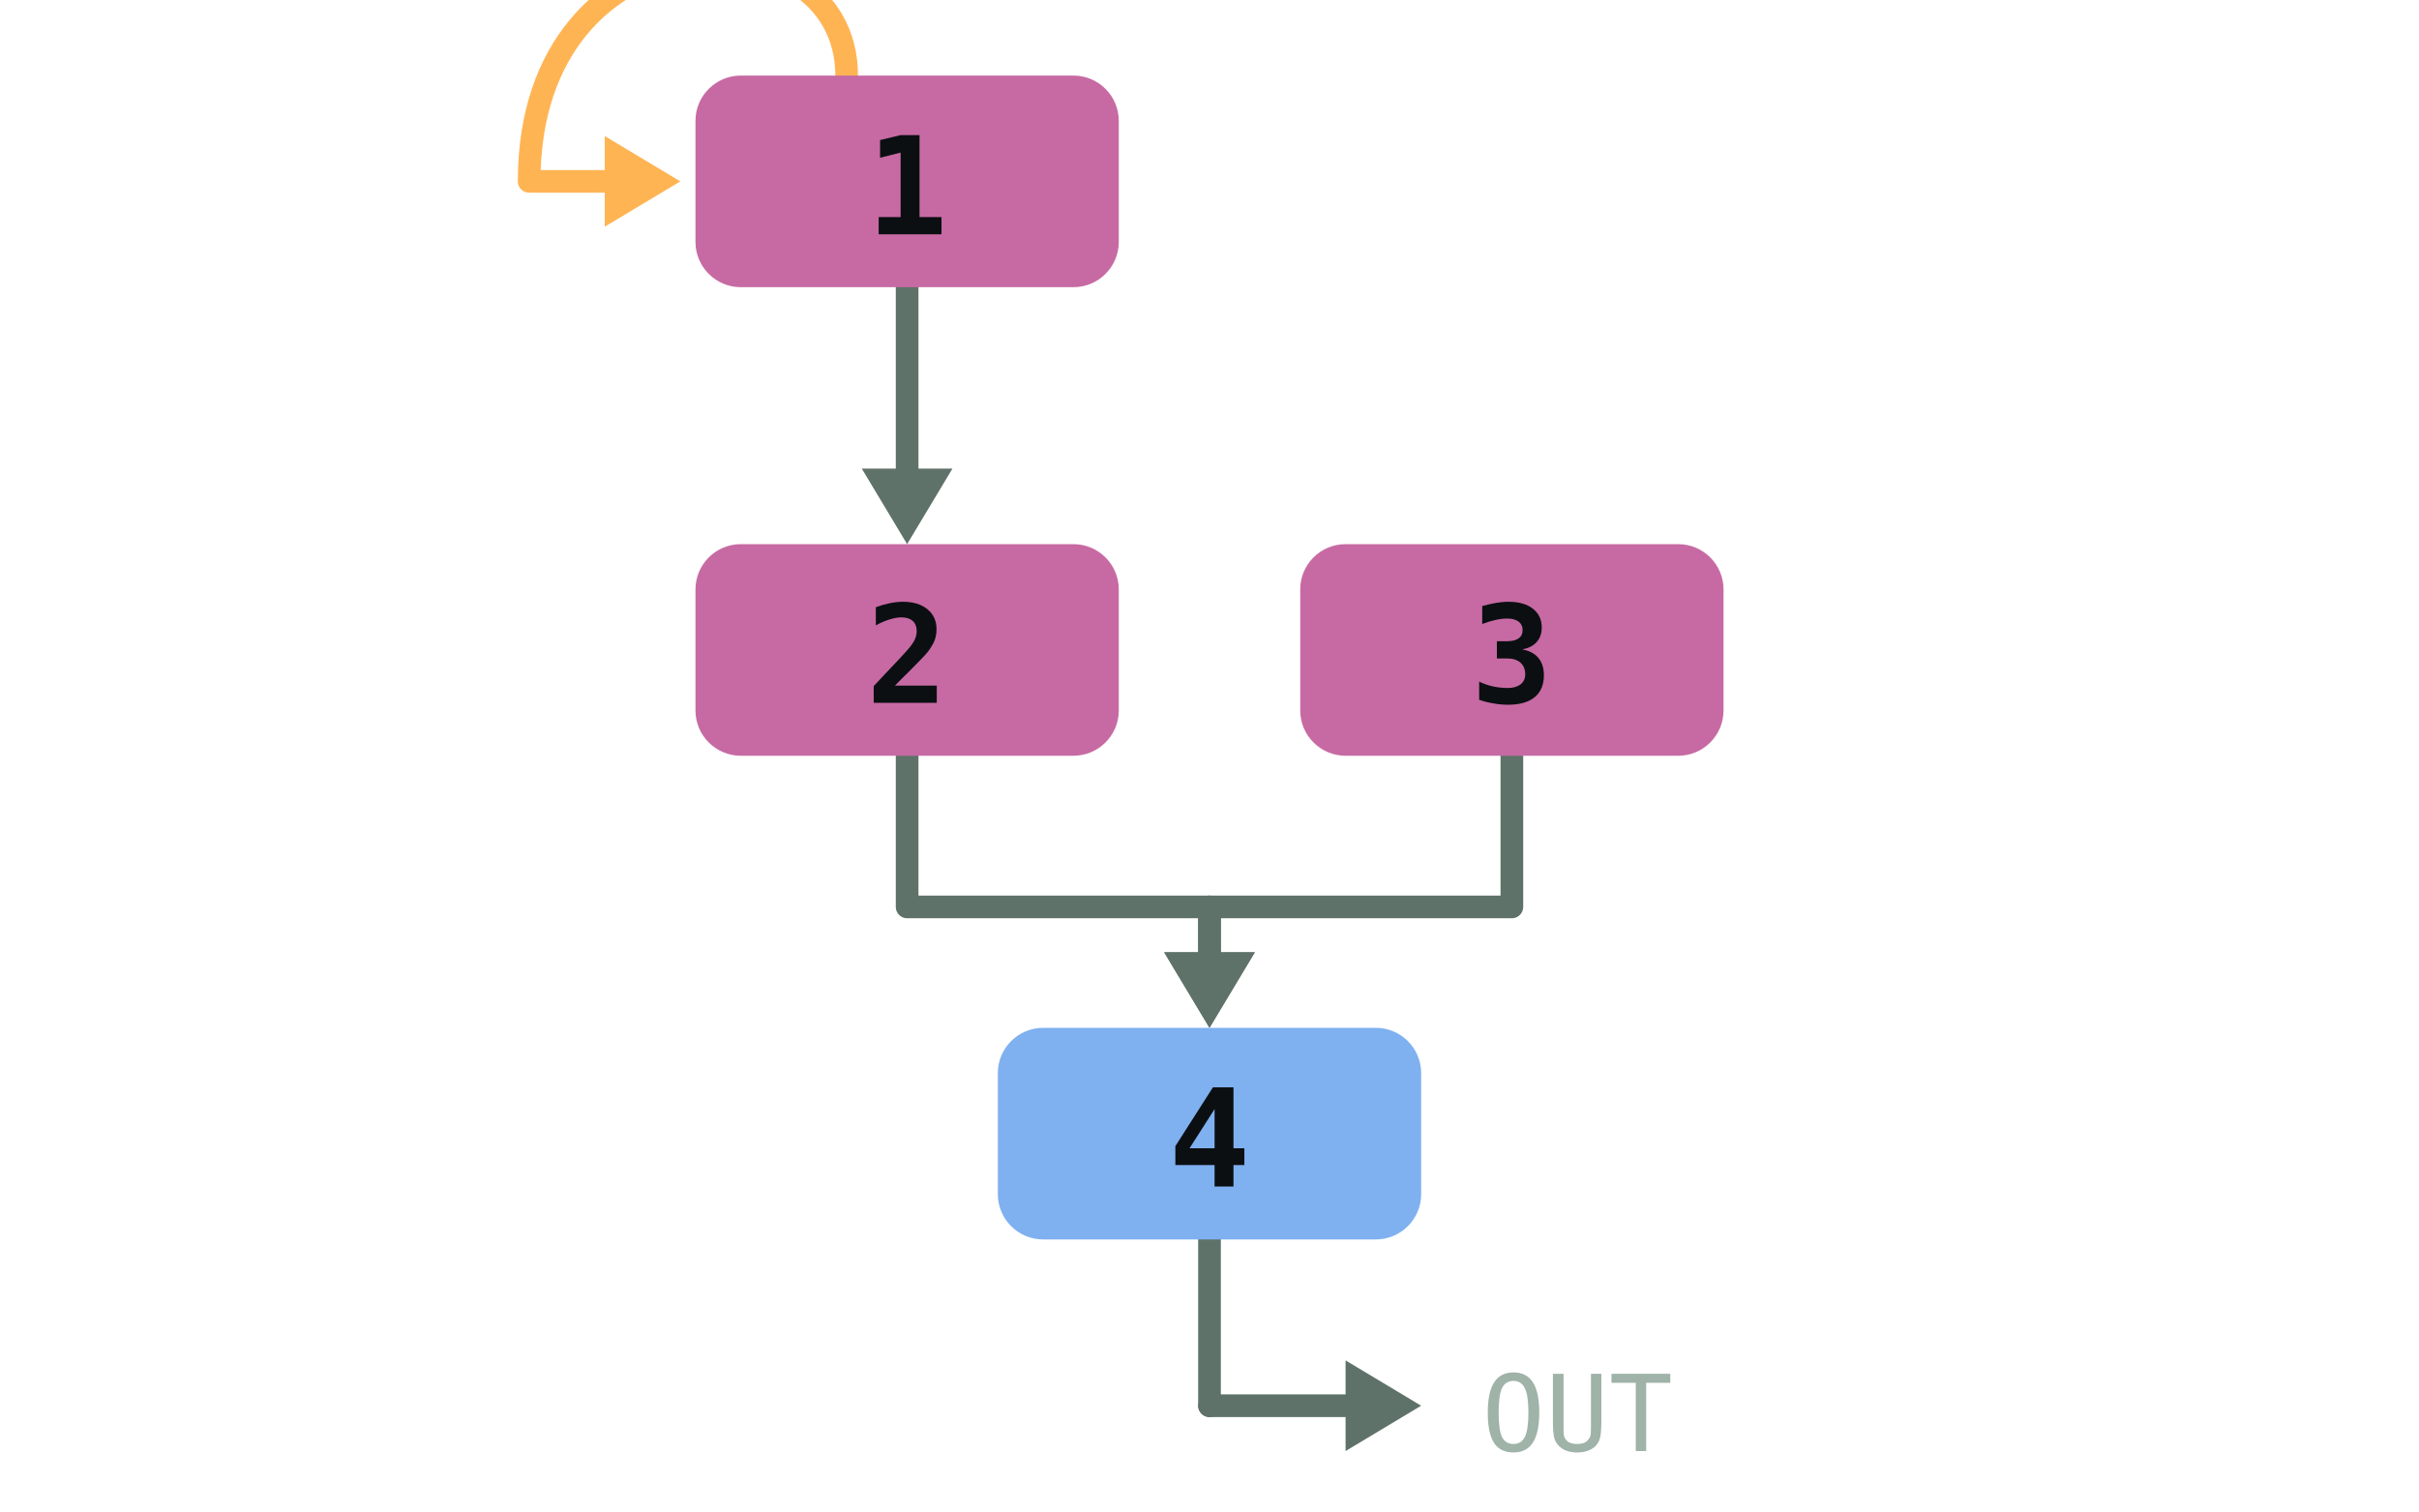
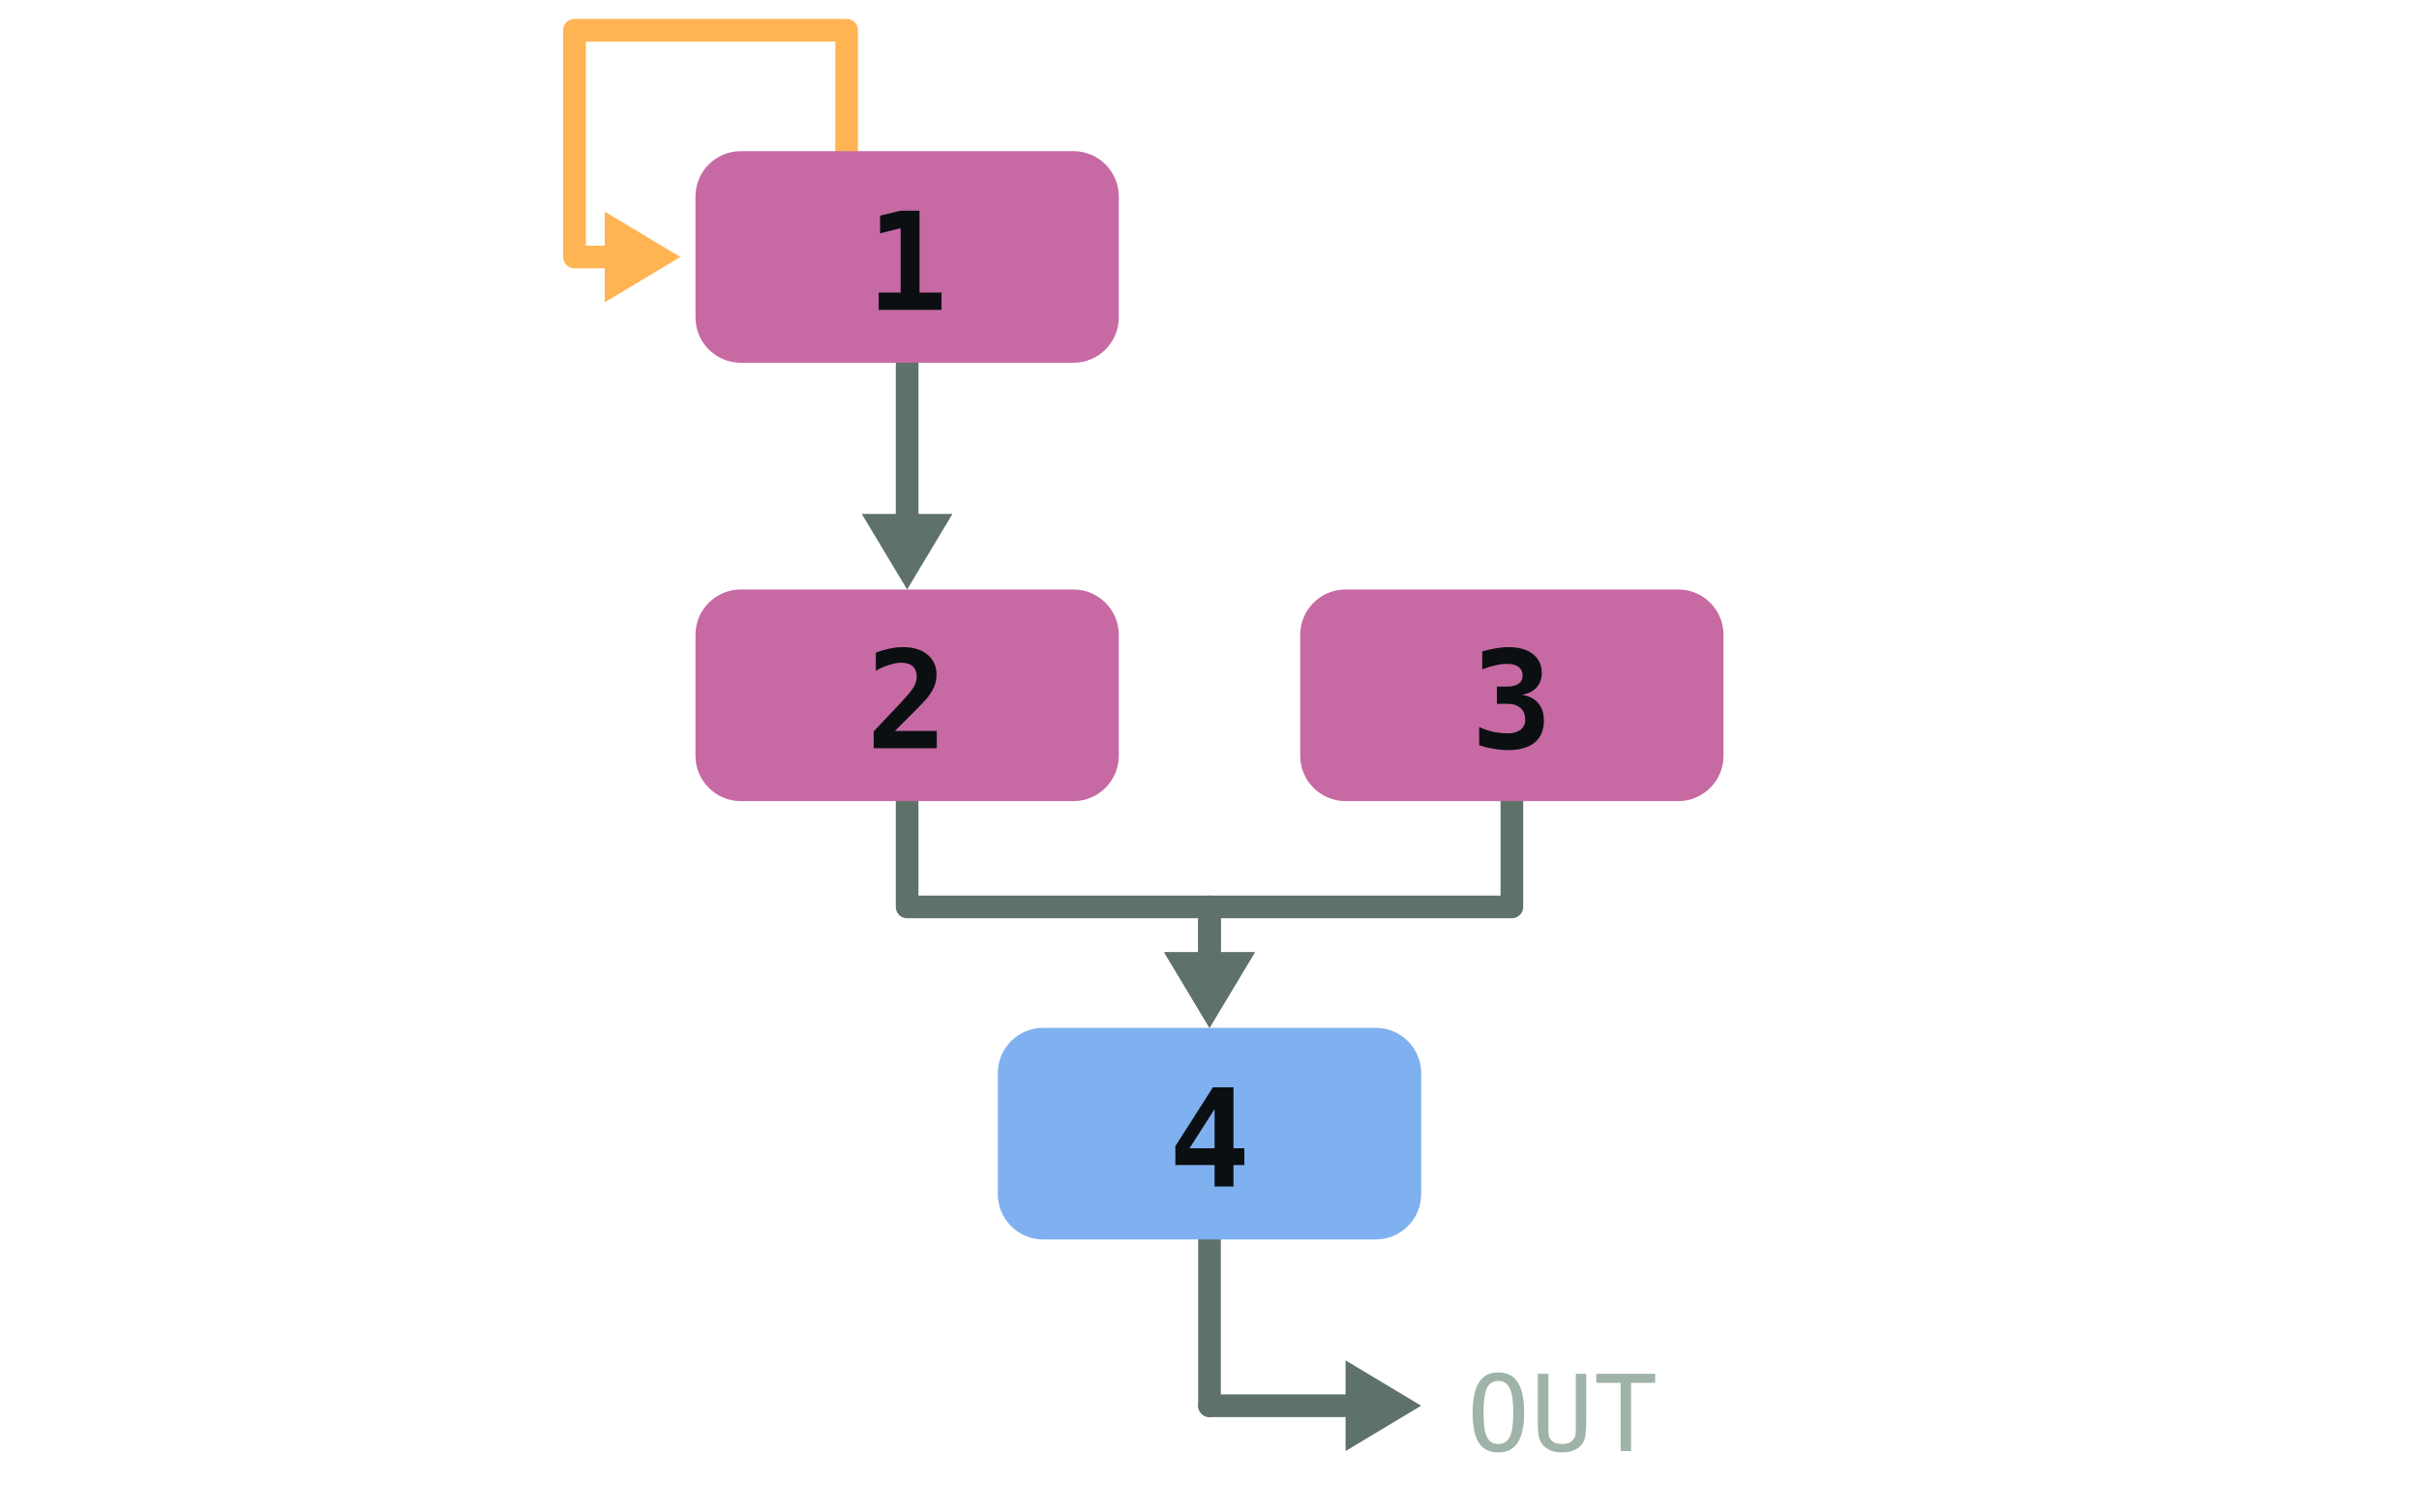
<svg xmlns="http://www.w3.org/2000/svg" viewBox="0 0 160 100" width="160" height="100">
  <g fill="none" stroke="#5f7269" stroke-width="1.5" stroke-linecap="round" stroke-linejoin="round">
-     <path d="M60,19.0 V31.0" />
-     <path d="M60,50.0 V60.0 H80 V63.0" />
-     <path d="M100,50.0 V60.0 H80 V63.0" />
-     <path d="M56,5.0 C56,-6.0 35.0,-6.0 35.0,12 L40.0,12" stroke="#ffb454" />
+     <path d="M60,24.0 V34.0" />
+     <path d="M60,53.0 V60.0 H80 V63.0" />
+     <path d="M100,53.0 V60.0 H80 V63.0" />
+     <path d="M56,10.0 V2.0 H38.0 V17 H40.0" stroke="#ffb454" />
    <path d="M80,82.0 V93" />
    <path d="M80,93 H89" />
  </g>
-   <path d="M57,31.0 L63,31.0 L60,36.0 Z" fill="#5f7269" />
+   <path d="M57,34.0 L63,34.0 L60,39.0 Z" fill="#5f7269" />
  <path d="M77,63.0 L83,63.0 L80,68.0 Z" fill="#5f7269" />
  <path d="M77,63.0 L83,63.0 L80,68.0 Z" fill="#5f7269" />
-   <path d="M40.0,9 L40.0,15 L45.0,12 Z" fill="#ffb454" />
+   <path d="M40.0,14 L40.0,20 L45.0,17 Z" fill="#ffb454" />
  <path d="M89,90 L89,96 L94,93 Z" fill="#5f7269" />
-   <text x="98" y="96" font-family="Menlo, monospace" font-size="7" fill="#9fb3a8">OUT</text>
-   <rect x="46.0" y="5.0" width="28" height="14" rx="3" fill="#c76aa3" />
-   <text x="60" y="15.5" text-anchor="middle" font-family="Menlo, monospace" font-size="9" font-weight="bold" fill="#0b0f12">1</text>
-   <rect x="46.0" y="36.0" width="28" height="14" rx="3" fill="#c76aa3" />
-   <text x="60" y="46.5" text-anchor="middle" font-family="Menlo, monospace" font-size="9" font-weight="bold" fill="#0b0f12">2</text>
-   <rect x="86.0" y="36.0" width="28" height="14" rx="3" fill="#c76aa3" />
-   <text x="100" y="46.5" text-anchor="middle" font-family="Menlo, monospace" font-size="9" font-weight="bold" fill="#0b0f12">3</text>
+   <text x="97" y="96" font-family="Menlo, monospace" font-size="7" fill="#9fb3a8">OUT</text>
+   <rect x="46.0" y="10.0" width="28" height="14" rx="3" fill="#c76aa3" />
+   <text x="60" y="20.5" text-anchor="middle" font-family="Menlo, monospace" font-size="9" font-weight="bold" fill="#0b0f12">1</text>
+   <rect x="46.0" y="39.0" width="28" height="14" rx="3" fill="#c76aa3" />
+   <text x="60" y="49.5" text-anchor="middle" font-family="Menlo, monospace" font-size="9" font-weight="bold" fill="#0b0f12">2</text>
+   <rect x="86.0" y="39.0" width="28" height="14" rx="3" fill="#c76aa3" />
+   <text x="100" y="49.5" text-anchor="middle" font-family="Menlo, monospace" font-size="9" font-weight="bold" fill="#0b0f12">3</text>
  <rect x="66.0" y="68.0" width="28" height="14" rx="3" fill="#7fb0f0" />
  <text x="80" y="78.5" text-anchor="middle" font-family="Menlo, monospace" font-size="9" font-weight="bold" fill="#0b0f12">4</text>
</svg>
